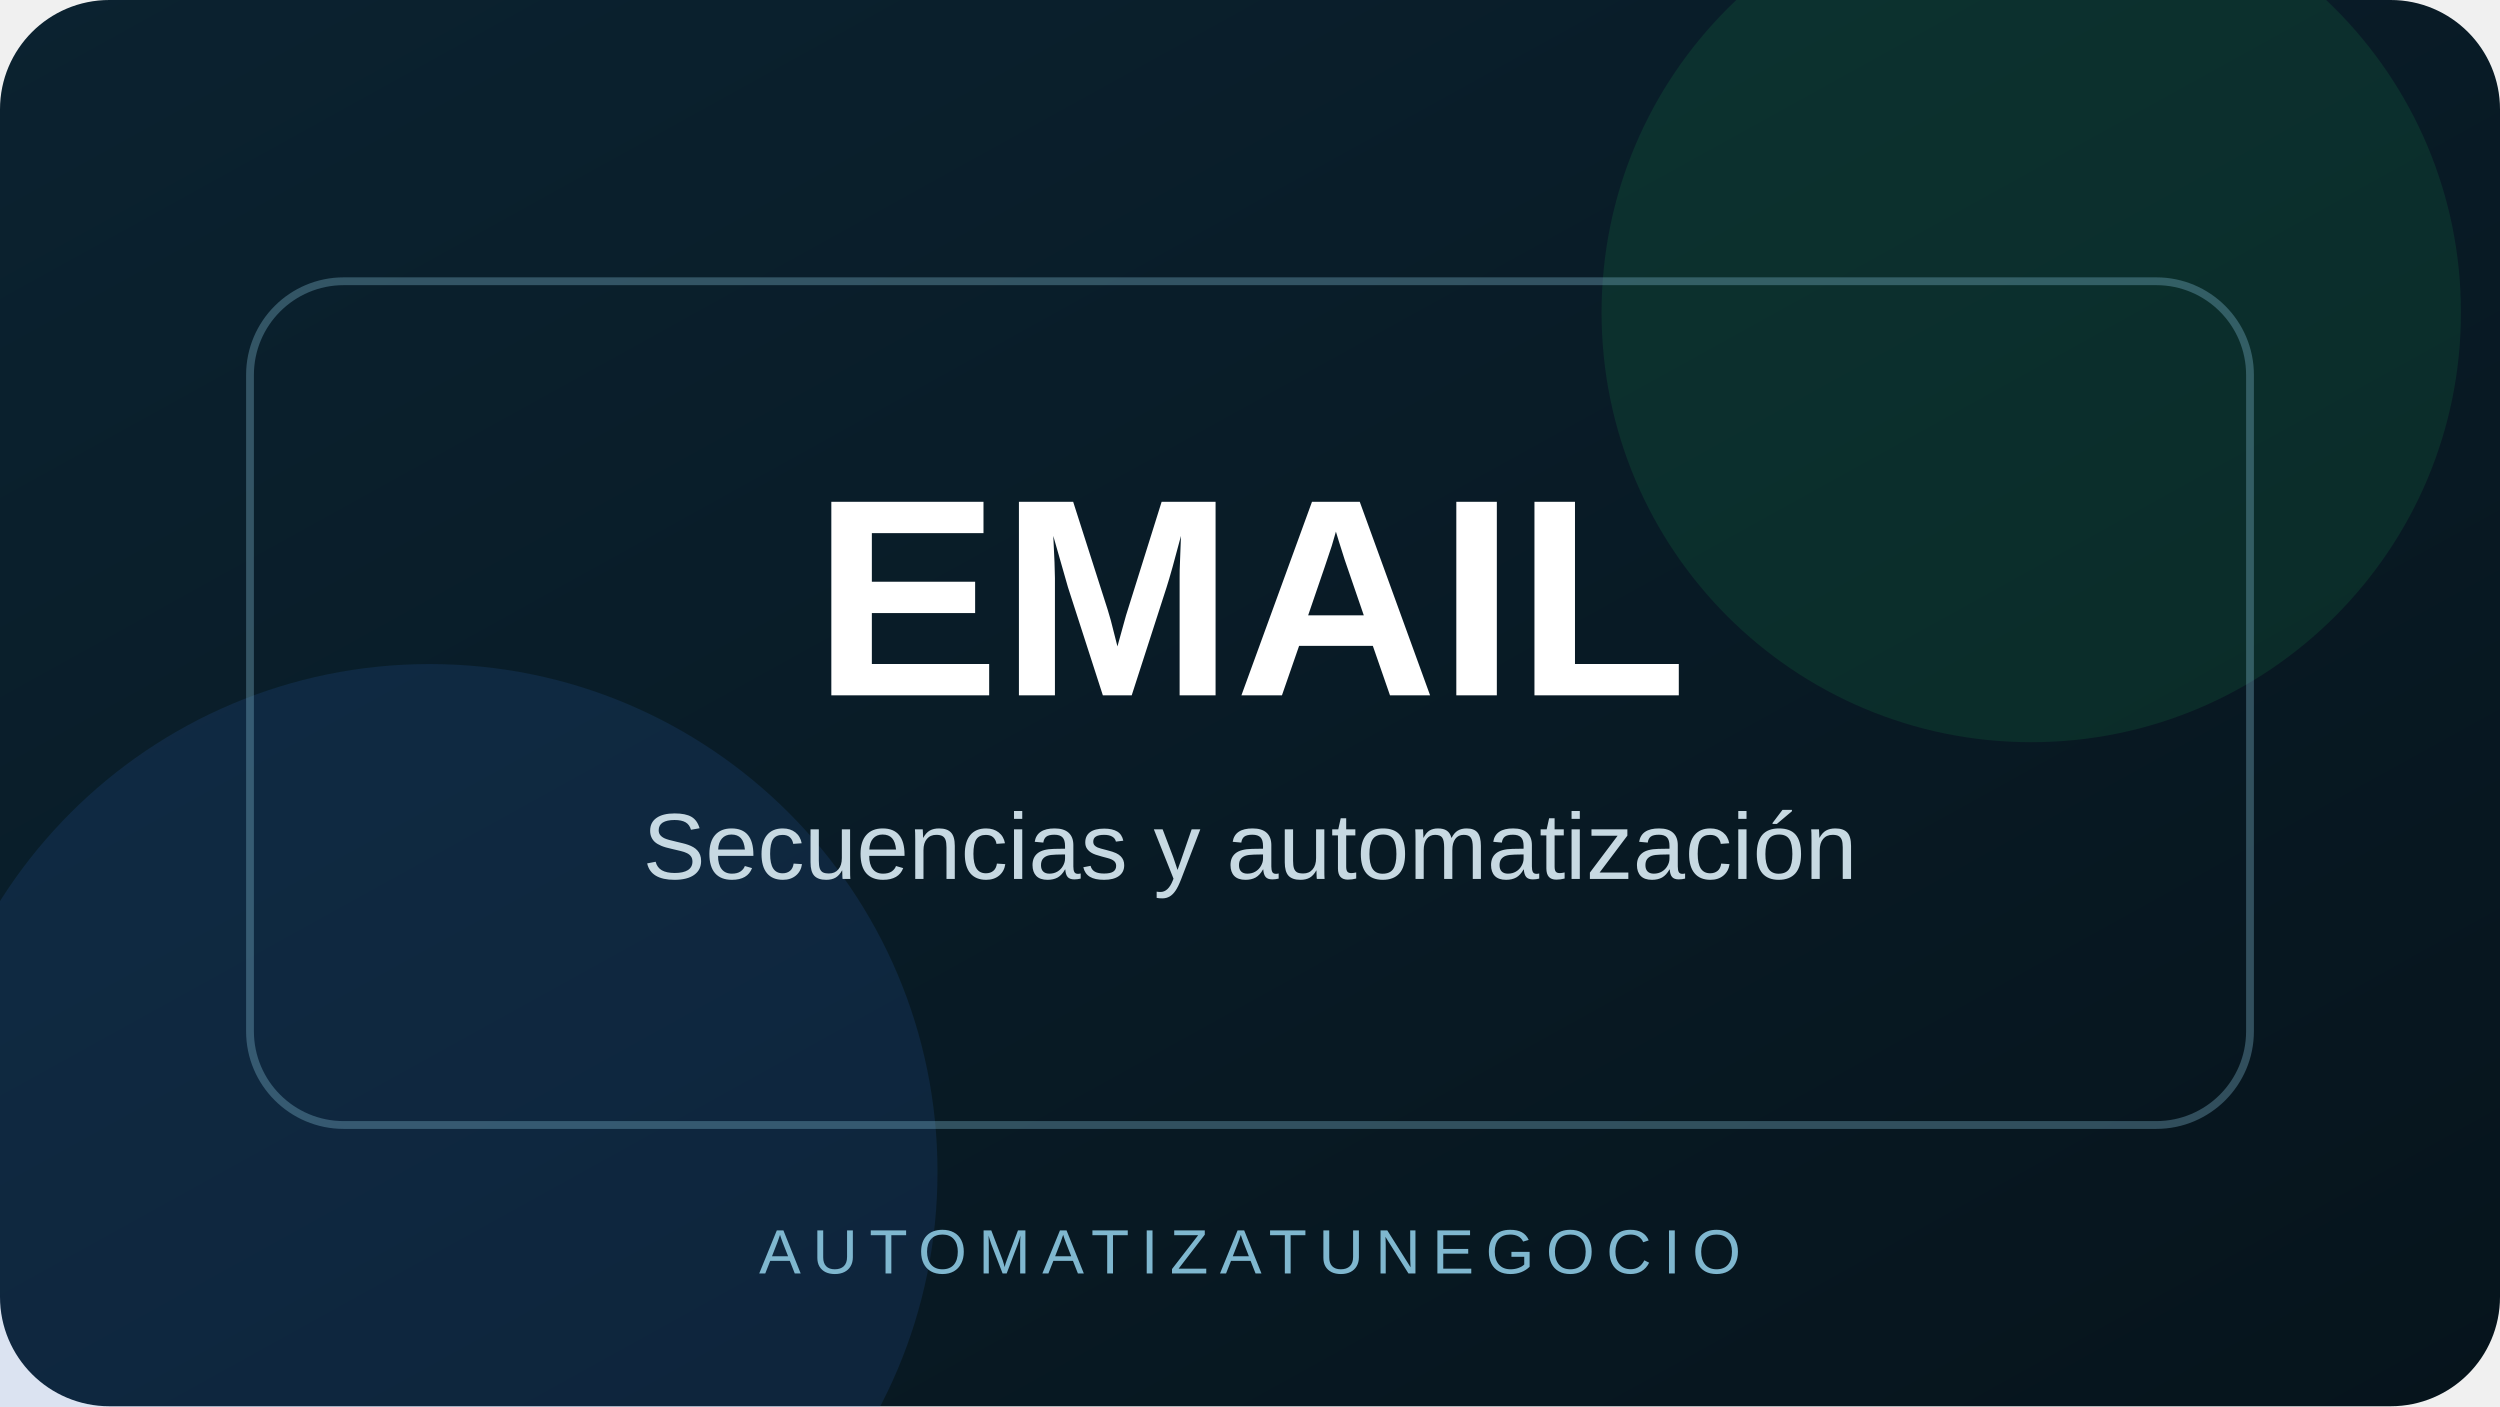
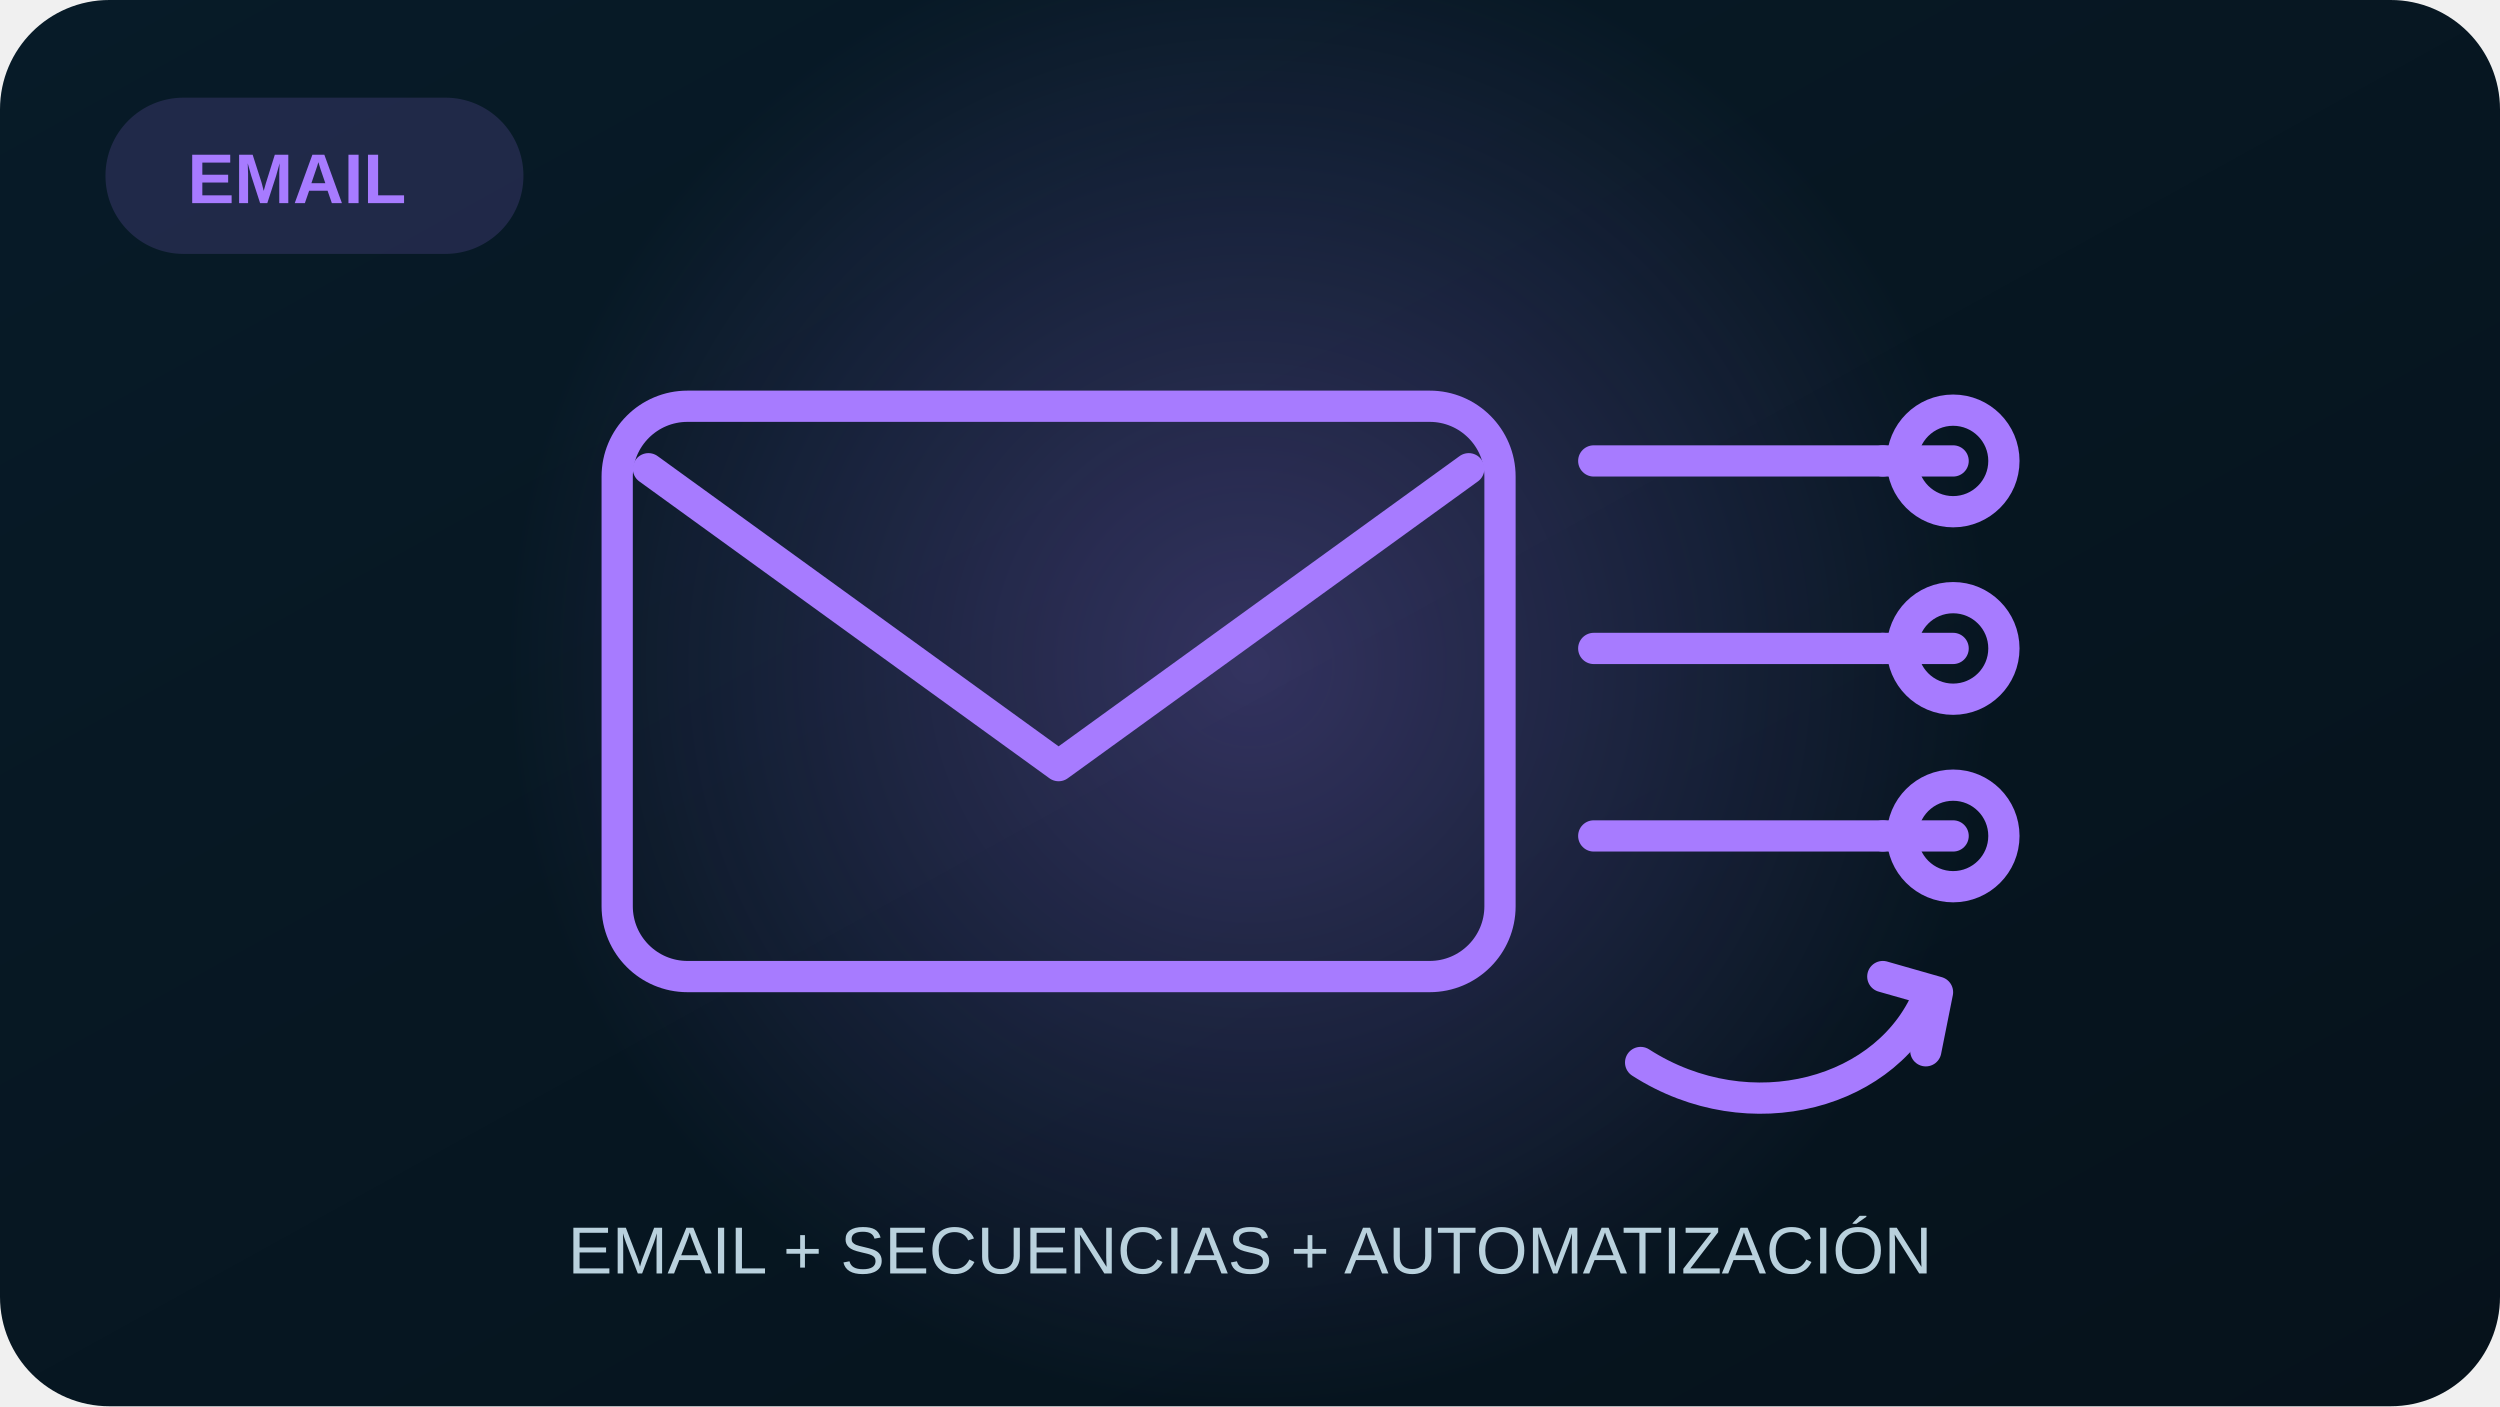
<svg xmlns="http://www.w3.org/2000/svg" viewBox="0 0 640 360" role="img" aria-labelledby="t d">
  <defs>
-     <linearGradient id="g" x1="0" x2="1" y1="0" y2="1">
-       <stop stop-color="#0b2230" />
-       <stop offset="1" stop-color="#06141c" />
+     <linearGradient id="bg" x1="0" y1="0" x2="1" y2="1">
+       <stop stop-color="#071b28" />
+       <stop offset="1" stop-color="#06121b" />
    </linearGradient>
+     <radialGradient id="glow">
+       <stop stop-color="#a77bff" stop-opacity=".28" />
+       <stop offset="1" stop-color="#a77bff" stop-opacity="0" />
+     </radialGradient>
+     <filter id="shadow">
+       <feGaussianBlur stdDeviation="10" />
+     </filter>
  </defs>
-   <rect width="640" height="360" rx="28" fill="url(#g)" />
-   <circle cx="520" cy="80" r="110" fill="#22c55e" opacity=".12" />
-   <circle cx="110" cy="300" r="130" fill="#3b82f6" opacity=".12" />
-   <rect x="64" y="72" width="512" height="216" rx="24" fill="none" stroke="#7fb7cf" stroke-opacity=".35" stroke-width="2" />
-   <text x="320" y="178" text-anchor="middle" fill="#fff" font-family="Arial,sans-serif" font-size="72" font-weight="800">EMAIL</text>
-   <text x="320" y="225" text-anchor="middle" fill="#c7d9e2" font-family="Arial,sans-serif" font-size="24">Secuencias y automatización</text>
-   <text x="320" y="326" text-anchor="middle" fill="#7fb7cf" font-family="Arial,sans-serif" font-size="16" letter-spacing="3">AUTOMATIZATUNEGOCIO</text>
+   <rect width="640" height="360" rx="28" fill="url(#bg)" />
+   <circle cx="320" cy="170" r="190" fill="url(#glow)" />
+   <g fill="none" stroke="#a77bff" stroke-width="8" stroke-linecap="round" stroke-linejoin="round">
+     <rect x="158" y="104" width="226" height="146" rx="18" />
+     <path d="M166 120l105 76 105-76" />
+     <path d="M408 118h74M408 166h74M408 214h74" />
+     <circle cx="500" cy="118" r="13" />
+     <circle cx="500" cy="166" r="13" />
+     <circle cx="500" cy="214" r="13" />
+     <path d="M482 118h18M482 166h18M482 214h18" />
+     <path d="M420 272c28 18 64 8 74-18" />
+     <path d="M482 250l14 4-3 15" />
+   </g>
+   <rect x="28" y="26" width="105" height="38" rx="19" fill="#a77bff" opacity=".16" stroke="#a77bff" stroke-width="2" />
+   <text x="48" y="52" fill="#a77bff" font-family="Arial,sans-serif" font-size="18" font-weight="800">EMAIL</text>
+   <text x="320" y="326" text-anchor="middle" fill="#b9d1dd" font-family="Arial,sans-serif" font-size="17">EMAIL + SECUENCIAS + AUTOMATIZACIÓN</text>
</svg>
